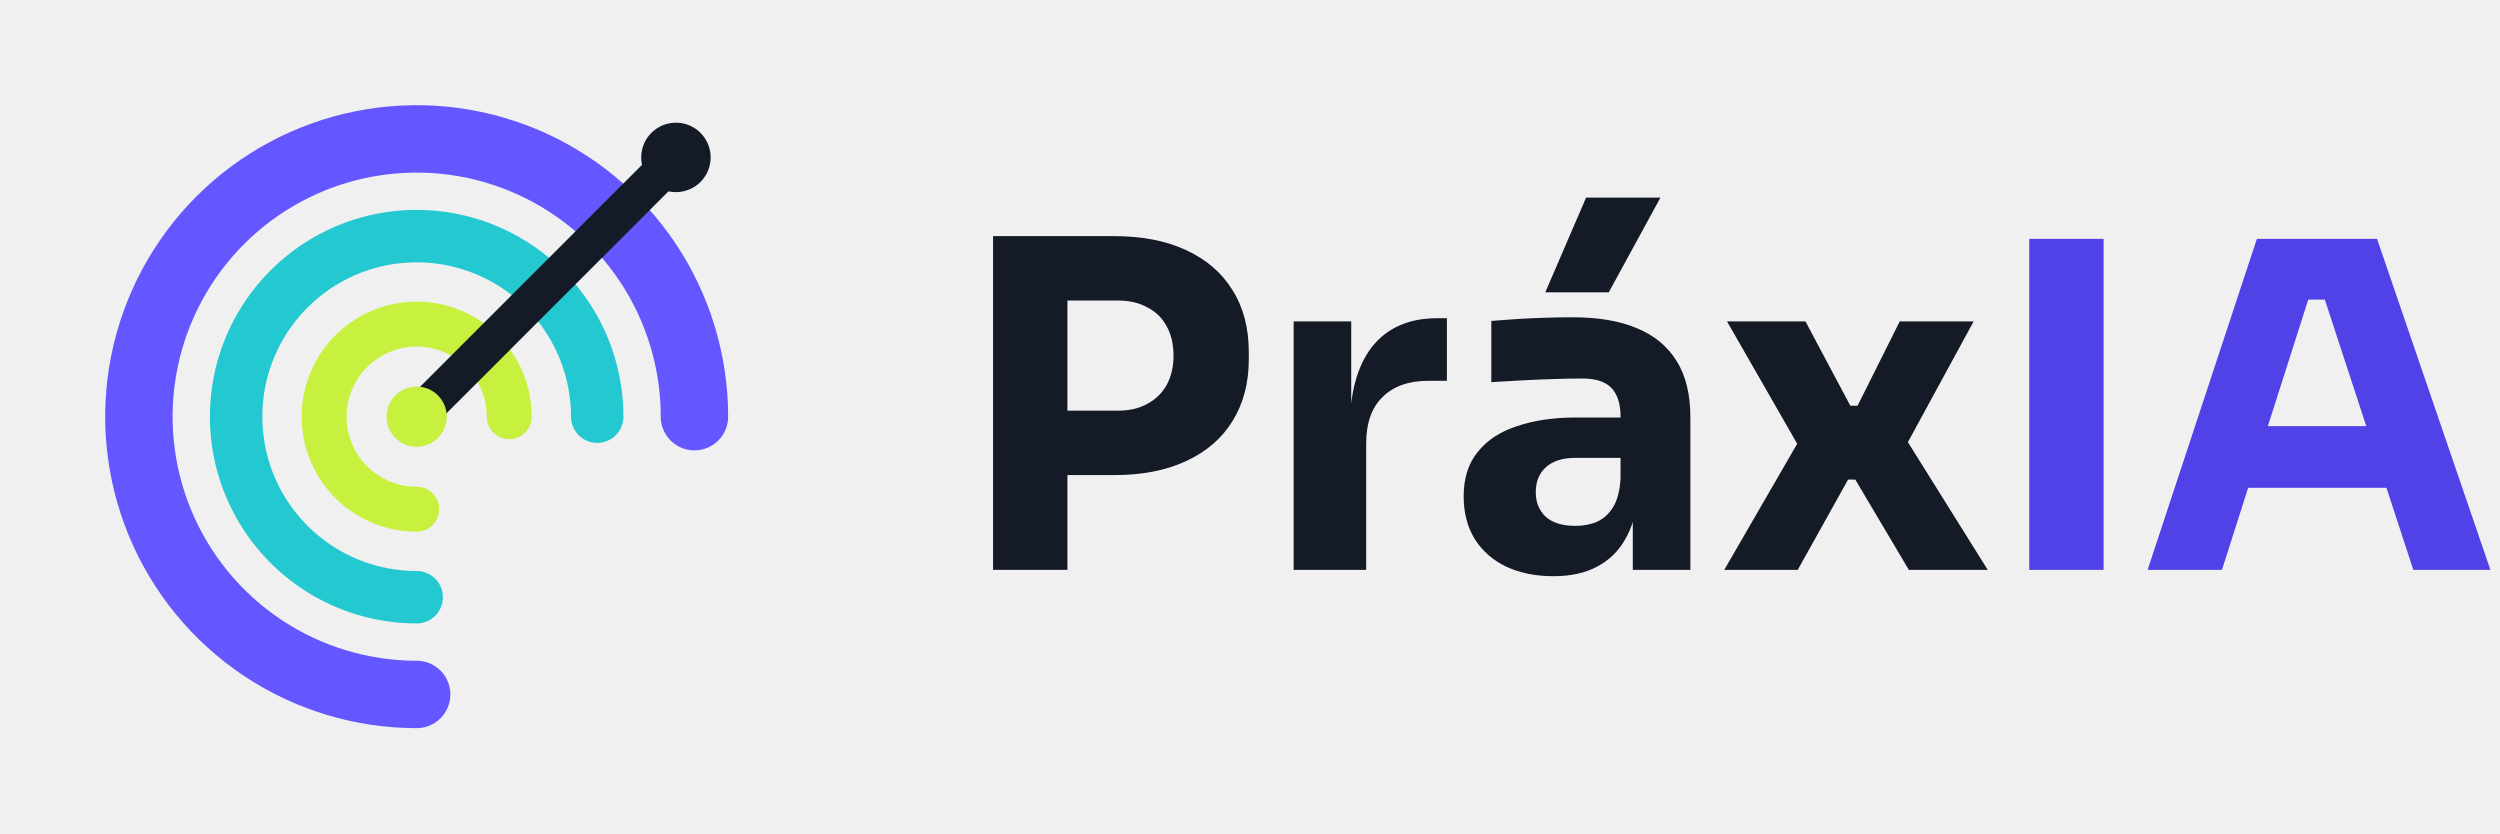
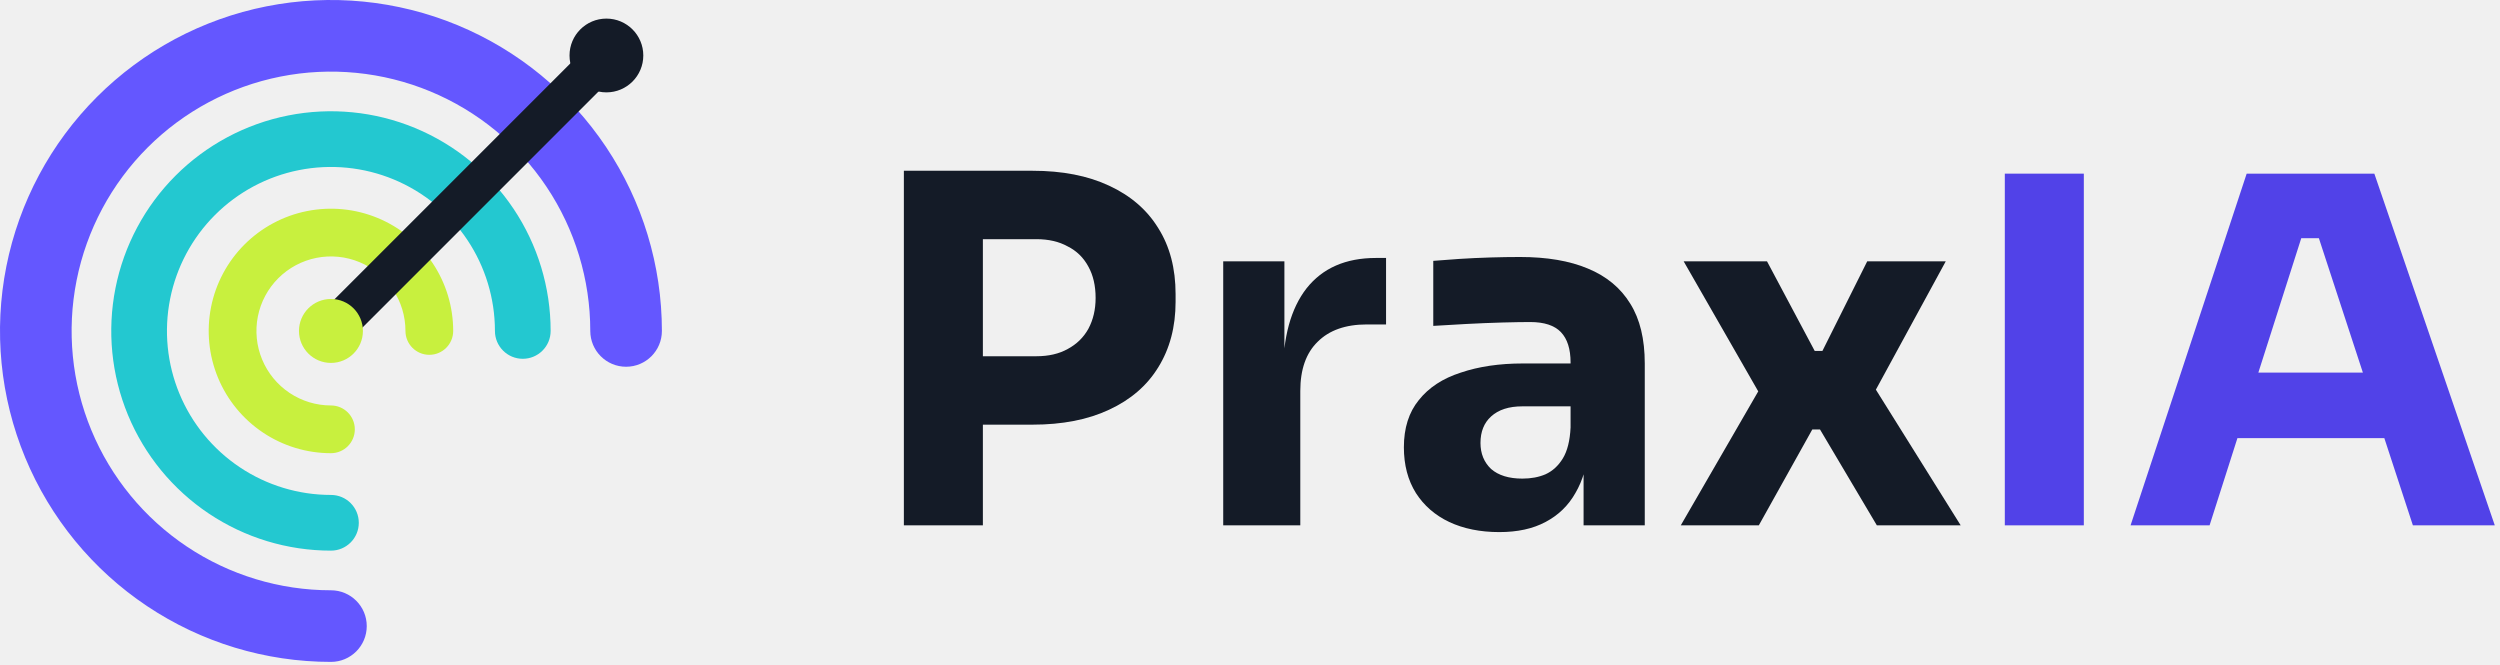
- <svg xmlns="http://www.w3.org/2000/svg" width="408" height="136" viewBox="0 0 408 136" fill="none">
-   <g clip-path="url(#clip0_9_8)">
-     <path d="M68 113.333C59.034 113.333 50.269 110.675 42.814 105.693C35.359 100.712 29.549 93.632 26.117 85.348C22.686 77.065 21.788 67.95 23.538 59.156C25.287 50.362 29.605 42.285 35.944 35.944C42.285 29.605 50.362 25.287 59.156 23.538C67.95 21.788 77.065 22.686 85.348 26.117C93.632 29.549 100.712 35.359 105.693 42.814C110.675 50.269 113.333 59.034 113.333 68" stroke="#6457FF" stroke-width="11" stroke-linecap="round" />
-     <path d="M68 97.467C62.172 97.467 56.475 95.739 51.629 92.501C46.783 89.263 43.007 84.661 40.776 79.276C38.546 73.892 37.963 67.967 39.099 62.251C40.236 56.535 43.043 51.285 47.164 47.164C51.285 43.043 56.535 40.236 62.251 39.099C67.967 37.963 73.892 38.546 79.276 40.776C84.661 43.007 89.263 46.783 92.501 51.629C95.739 56.475 97.467 62.172 97.467 68" stroke="#23C8D0" stroke-width="8.556" stroke-linecap="round" />
-     <path d="M68 83.111C65.011 83.111 62.09 82.225 59.605 80.564C57.12 78.904 55.183 76.544 54.039 73.783C52.895 71.022 52.596 67.983 53.179 65.052C53.762 62.121 55.202 59.428 57.315 57.315C59.428 55.202 62.121 53.762 65.052 53.179C67.983 52.596 71.022 52.895 73.783 54.039C76.544 55.183 78.904 57.12 80.564 59.605C82.225 62.09 83.111 65.011 83.111 68" stroke="#C8F03E" stroke-width="7.333" stroke-linecap="round" />
-     <path d="M68 68L110.311 25.689" stroke="#141B27" stroke-width="6.111" stroke-linecap="round" />
-     <path d="M68 72.911C70.712 72.911 72.911 70.712 72.911 68C72.911 65.288 70.712 63.089 68 63.089C65.288 63.089 63.089 65.288 63.089 68C63.089 70.712 65.288 72.911 68 72.911Z" fill="#C8F03E" />
-     <path d="M110.311 31.356C113.441 31.356 115.978 28.819 115.978 25.689C115.978 22.559 113.441 20.022 110.311 20.022C107.181 20.022 104.644 22.559 104.644 25.689C104.644 28.819 107.181 31.356 110.311 31.356Z" fill="#141B27" />
-     <path d="M172.724 77.534V67.026H182.418C184.293 67.026 185.896 66.656 187.228 65.916C188.609 65.176 189.67 64.14 190.41 62.808C191.15 61.427 191.52 59.848 191.52 58.072C191.52 56.197 191.15 54.594 190.41 53.262C189.67 51.881 188.609 50.845 187.228 50.154C185.896 49.414 184.293 49.044 182.418 49.044H172.724V38.536H181.826C186.414 38.536 190.336 39.301 193.592 40.83C196.897 42.359 199.413 44.53 201.14 47.342C202.916 50.154 203.804 53.533 203.804 57.48V58.664C203.804 62.512 202.916 65.867 201.14 68.728C199.413 71.54 196.897 73.711 193.592 75.24C190.336 76.769 186.414 77.534 181.826 77.534H172.724ZM162.068 93V38.536H174.204V93H162.068ZM211.121 93V52.448H220.519V69.838H220.297C220.297 64.115 221.505 59.7 223.923 56.592C226.389 53.484 229.941 51.93 234.579 51.93H236.133V62.142H233.173C229.917 62.142 227.401 63.03 225.625 64.806C223.849 66.533 222.961 69.049 222.961 72.354V93H211.121ZM266.472 93V81.012H264.474V67.988C264.474 65.916 263.981 64.362 262.994 63.326C262.008 62.29 260.429 61.772 258.258 61.772C257.173 61.772 255.742 61.797 253.966 61.846C252.19 61.895 250.365 61.969 248.49 62.068C246.616 62.167 244.914 62.265 243.384 62.364V52.374C244.519 52.275 245.851 52.177 247.38 52.078C248.91 51.979 250.488 51.905 252.116 51.856C253.744 51.807 255.274 51.782 256.704 51.782C260.848 51.782 264.326 52.374 267.138 53.558C270 54.742 272.17 56.543 273.65 58.96C275.13 61.328 275.87 64.387 275.87 68.136V93H266.472ZM253.522 94.036C250.612 94.036 248.046 93.518 245.826 92.482C243.656 91.446 241.954 89.966 240.72 88.042C239.487 86.069 238.87 83.725 238.87 81.012C238.87 78.052 239.635 75.635 241.164 73.76C242.694 71.836 244.84 70.43 247.602 69.542C250.365 68.605 253.547 68.136 257.148 68.136H265.806V74.722H257.074C255.002 74.722 253.399 75.24 252.264 76.276C251.179 77.263 250.636 78.619 250.636 80.346C250.636 81.974 251.179 83.306 252.264 84.342C253.399 85.329 255.002 85.822 257.074 85.822C258.406 85.822 259.59 85.6 260.626 85.156C261.712 84.663 262.6 83.849 263.29 82.714C263.981 81.579 264.376 80.001 264.474 77.978L267.286 80.938C267.04 83.75 266.349 86.118 265.214 88.042C264.129 89.966 262.6 91.446 260.626 92.482C258.702 93.518 256.334 94.036 253.522 94.036ZM252.19 47.712L258.85 32.246H270.986L262.55 47.712H252.19ZM281.402 93L293.982 71.244L293.686 73.094L281.846 52.448H294.648L301.974 66.212H303.158L310.04 52.448H322.102L310.78 73.242L311.076 71.688L324.396 93H311.52L302.788 78.274H301.604L293.39 93H281.402Z" fill="#141B27" />
-     <path d="M331.173 93V38.98H343.309V93H331.173ZM350.489 93L368.323 38.98H387.933L406.433 93H393.853L378.905 47.342L382.753 48.896H373.207L377.203 47.342L362.625 93H350.489ZM364.031 79.606L367.731 69.542H388.895L392.669 79.606H364.031Z" fill="#5142E8" />
-   </g>
-   <defs>
-     <clipPath id="clip0_9_8">
-       <rect width="408" height="136" fill="white" />
-     </clipPath>
-   </defs>
+ <svg xmlns="http://www.w3.org/2000/svg" width="384" height="102" viewBox="0 0 384 102" fill="none">
+   <path d="M90.667 50.833C90.667 42.955 88.33 35.254 83.953 28.703C79.576 22.153 73.356 17.047 66.077 14.032C58.799 11.018 50.79 10.229 43.063 11.766C35.336 13.303 28.238 17.096 22.667 22.667C17.096 28.238 13.303 35.336 11.766 43.063C10.229 50.79 11.018 58.799 14.032 66.077C17.047 73.356 22.153 79.576 28.703 83.953C35.254 88.33 42.955 90.667 50.833 90.667C53.871 90.667 56.333 93.13 56.333 96.167C56.333 99.205 53.871 101.667 50.833 101.667C40.779 101.667 30.951 98.685 22.592 93.1C14.233 87.514 7.717 79.575 3.869 70.286C0.022 60.998 -0.985 50.777 0.977 40.916C2.938 31.056 7.78 21.998 14.889 14.889C21.998 7.78 31.056 2.938 40.916 0.977C50.777 -0.985 60.998 0.022 70.286 3.869C79.575 7.717 87.514 14.233 93.1 22.592C98.685 30.951 101.667 40.779 101.667 50.833C101.667 53.871 99.205 56.333 96.167 56.333C93.13 56.333 90.667 53.871 90.667 50.833Z" fill="#6457FF" />
+   <path d="M76.022 50.834C76.022 45.852 74.545 40.982 71.777 36.84C69.009 32.697 65.076 29.469 60.473 27.562C55.871 25.656 50.806 25.157 45.92 26.129C41.033 27.101 36.545 29.499 33.022 33.022C29.499 36.545 27.101 41.033 26.129 45.92C25.157 50.806 25.656 55.871 27.562 60.473C29.469 65.076 32.697 69.009 36.84 71.777C40.982 74.545 45.852 76.022 50.834 76.022C53.196 76.022 55.111 77.938 55.111 80.3C55.111 82.663 53.196 84.578 50.834 84.578C44.16 84.578 37.636 82.599 32.087 78.891C26.537 75.183 22.212 69.913 19.658 63.747C17.104 57.581 16.436 50.796 17.738 44.251C19.04 37.705 22.253 31.692 26.972 26.972C31.692 22.253 37.705 19.04 44.251 17.738C50.796 16.436 57.581 17.104 63.747 19.658C69.913 22.212 75.183 26.537 78.891 32.087C82.599 37.636 84.578 44.16 84.578 50.834C84.578 53.196 82.663 55.111 80.3 55.111C77.938 55.111 76.022 53.196 76.022 50.834Z" fill="#23C8D0" />
+   <path d="M62.278 50.834C62.278 48.57 61.607 46.357 60.349 44.475C59.092 42.593 57.304 41.127 55.213 40.261C53.122 39.394 50.82 39.168 48.6 39.609C46.381 40.051 44.341 41.141 42.741 42.741C41.141 44.341 40.051 46.381 39.609 48.6C39.168 50.82 39.394 53.122 40.261 55.213C41.127 57.304 42.593 59.092 44.475 60.349C46.357 61.607 48.57 62.278 50.834 62.278C52.859 62.278 54.5 63.92 54.5 65.945C54.5 67.97 52.859 69.611 50.834 69.611C47.12 69.611 43.489 68.51 40.401 66.447C37.313 64.384 34.906 61.45 33.485 58.019C32.064 54.588 31.692 50.813 32.417 47.171C33.141 43.528 34.929 40.182 37.555 37.555C40.182 34.929 43.528 33.141 47.171 32.417C50.813 31.692 54.588 32.064 58.019 33.485C61.45 34.906 64.384 37.313 66.447 40.401C68.51 43.489 69.611 47.12 69.611 50.834C69.611 52.859 67.97 54.5 65.945 54.5C63.92 54.5 62.278 52.859 62.278 50.834Z" fill="#C8F03E" />
+   <path d="M90.984 6.362C92.177 5.169 94.112 5.169 95.305 6.362C96.498 7.556 96.498 9.489 95.305 10.683L52.994 52.994C51.8 54.187 49.867 54.187 48.673 52.994C47.48 51.801 47.48 49.866 48.673 48.673L90.984 6.362Z" fill="#141B27" />
+   <path d="M50.834 55.745C53.546 55.745 55.745 53.546 55.745 50.834C55.745 48.121 53.546 45.922 50.834 45.922C48.121 45.922 45.922 48.121 45.922 50.834C45.922 53.546 48.121 55.745 50.834 55.745Z" fill="#C8F03E" />
+   <path d="M93.145 14.189C96.274 14.189 98.811 11.652 98.811 8.522C98.811 5.393 96.274 2.856 93.145 2.856C90.015 2.856 87.478 5.393 87.478 8.522C87.478 11.652 90.015 14.189 93.145 14.189Z" fill="#141B27" />
+   <path d="M327.255 80.693L345.089 26.672H364.699L383.199 80.693H370.619L355.671 35.035L359.519 36.589H349.973L353.969 35.035L339.391 80.693H327.255ZM340.797 67.299L344.497 57.235H365.661L369.435 67.299H340.797Z" fill="#5142E8" />
+   <path d="M307.939 80.693V26.672H320.075V80.693H307.939Z" fill="#5142E8" />
+   <path d="M258.167 80.693L270.747 58.937L270.451 60.786L258.611 40.141H271.413L278.739 53.904H279.923L286.805 40.141H298.867L287.545 60.934L287.841 59.381L301.161 80.693H288.285L279.553 65.966H278.369L270.155 80.693H258.167Z" fill="#141B27" />
+   <path d="M243.238 80.693V68.705H241.24V55.681C241.24 53.608 240.746 52.054 239.76 51.019C238.773 49.983 237.194 49.465 235.024 49.465C233.938 49.465 232.508 49.489 230.732 49.538C228.956 49.588 227.13 49.662 225.256 49.761C223.381 49.859 221.679 49.958 220.15 50.056V40.067C221.284 39.968 222.616 39.869 224.146 39.77C225.675 39.672 227.254 39.598 228.882 39.548C230.51 39.499 232.039 39.474 233.47 39.474C237.614 39.474 241.092 40.066 243.904 41.251C246.765 42.435 248.936 44.235 250.416 46.653C251.896 49.02 252.636 52.079 252.636 55.828V80.693H243.238ZM230.288 81.729C227.377 81.729 224.812 81.211 222.592 80.175C220.421 79.139 218.719 77.659 217.486 75.735C216.252 73.761 215.636 71.418 215.636 68.705C215.636 65.745 216.4 63.327 217.93 61.453C219.459 59.529 221.605 58.123 224.368 57.235C227.13 56.297 230.312 55.828 233.914 55.828H242.572V62.415H233.84C231.768 62.415 230.164 62.933 229.03 63.969C227.944 64.955 227.402 66.312 227.402 68.039C227.402 69.667 227.944 70.999 229.03 72.034C230.164 73.021 231.768 73.514 233.84 73.514C235.172 73.514 236.356 73.293 237.392 72.849C238.477 72.355 239.365 71.541 240.056 70.406C240.746 69.272 241.141 67.693 241.24 65.671L244.052 68.63C243.805 71.442 243.114 73.811 241.98 75.735C240.894 77.659 239.365 79.139 237.392 80.175C235.468 81.211 233.1 81.729 230.288 81.729Z" fill="#141B27" />
+   <path d="M187.886 80.693V40.141H197.284V57.531H197.062C197.062 51.808 198.271 47.392 200.688 44.285C203.155 41.176 206.707 39.623 211.344 39.623H212.898V49.834H209.938C206.682 49.834 204.166 50.722 202.39 52.499C200.614 54.225 199.726 56.741 199.726 60.047V80.693H187.886Z" fill="#141B27" />
+   <path d="M149.49 65.227V54.719H159.184C161.058 54.719 162.662 54.349 163.994 53.608C165.375 52.868 166.436 51.833 167.176 50.501C167.916 49.119 168.286 47.541 168.286 45.764C168.286 43.89 167.916 42.286 167.176 40.955C166.436 39.573 165.375 38.537 163.994 37.846C162.662 37.106 161.058 36.736 159.184 36.736H149.49V26.229H158.592C163.18 26.229 167.102 26.993 170.358 28.523C173.663 30.052 176.179 32.222 177.906 35.035C179.682 37.846 180.57 41.226 180.57 45.173V46.356C180.57 50.205 179.682 53.559 177.906 56.421C176.179 59.233 173.663 61.403 170.358 62.932C167.102 64.462 163.18 65.227 158.592 65.227H149.49ZM138.834 80.693V26.229H150.97V80.693H138.834Z" fill="#141B27" />
</svg>
